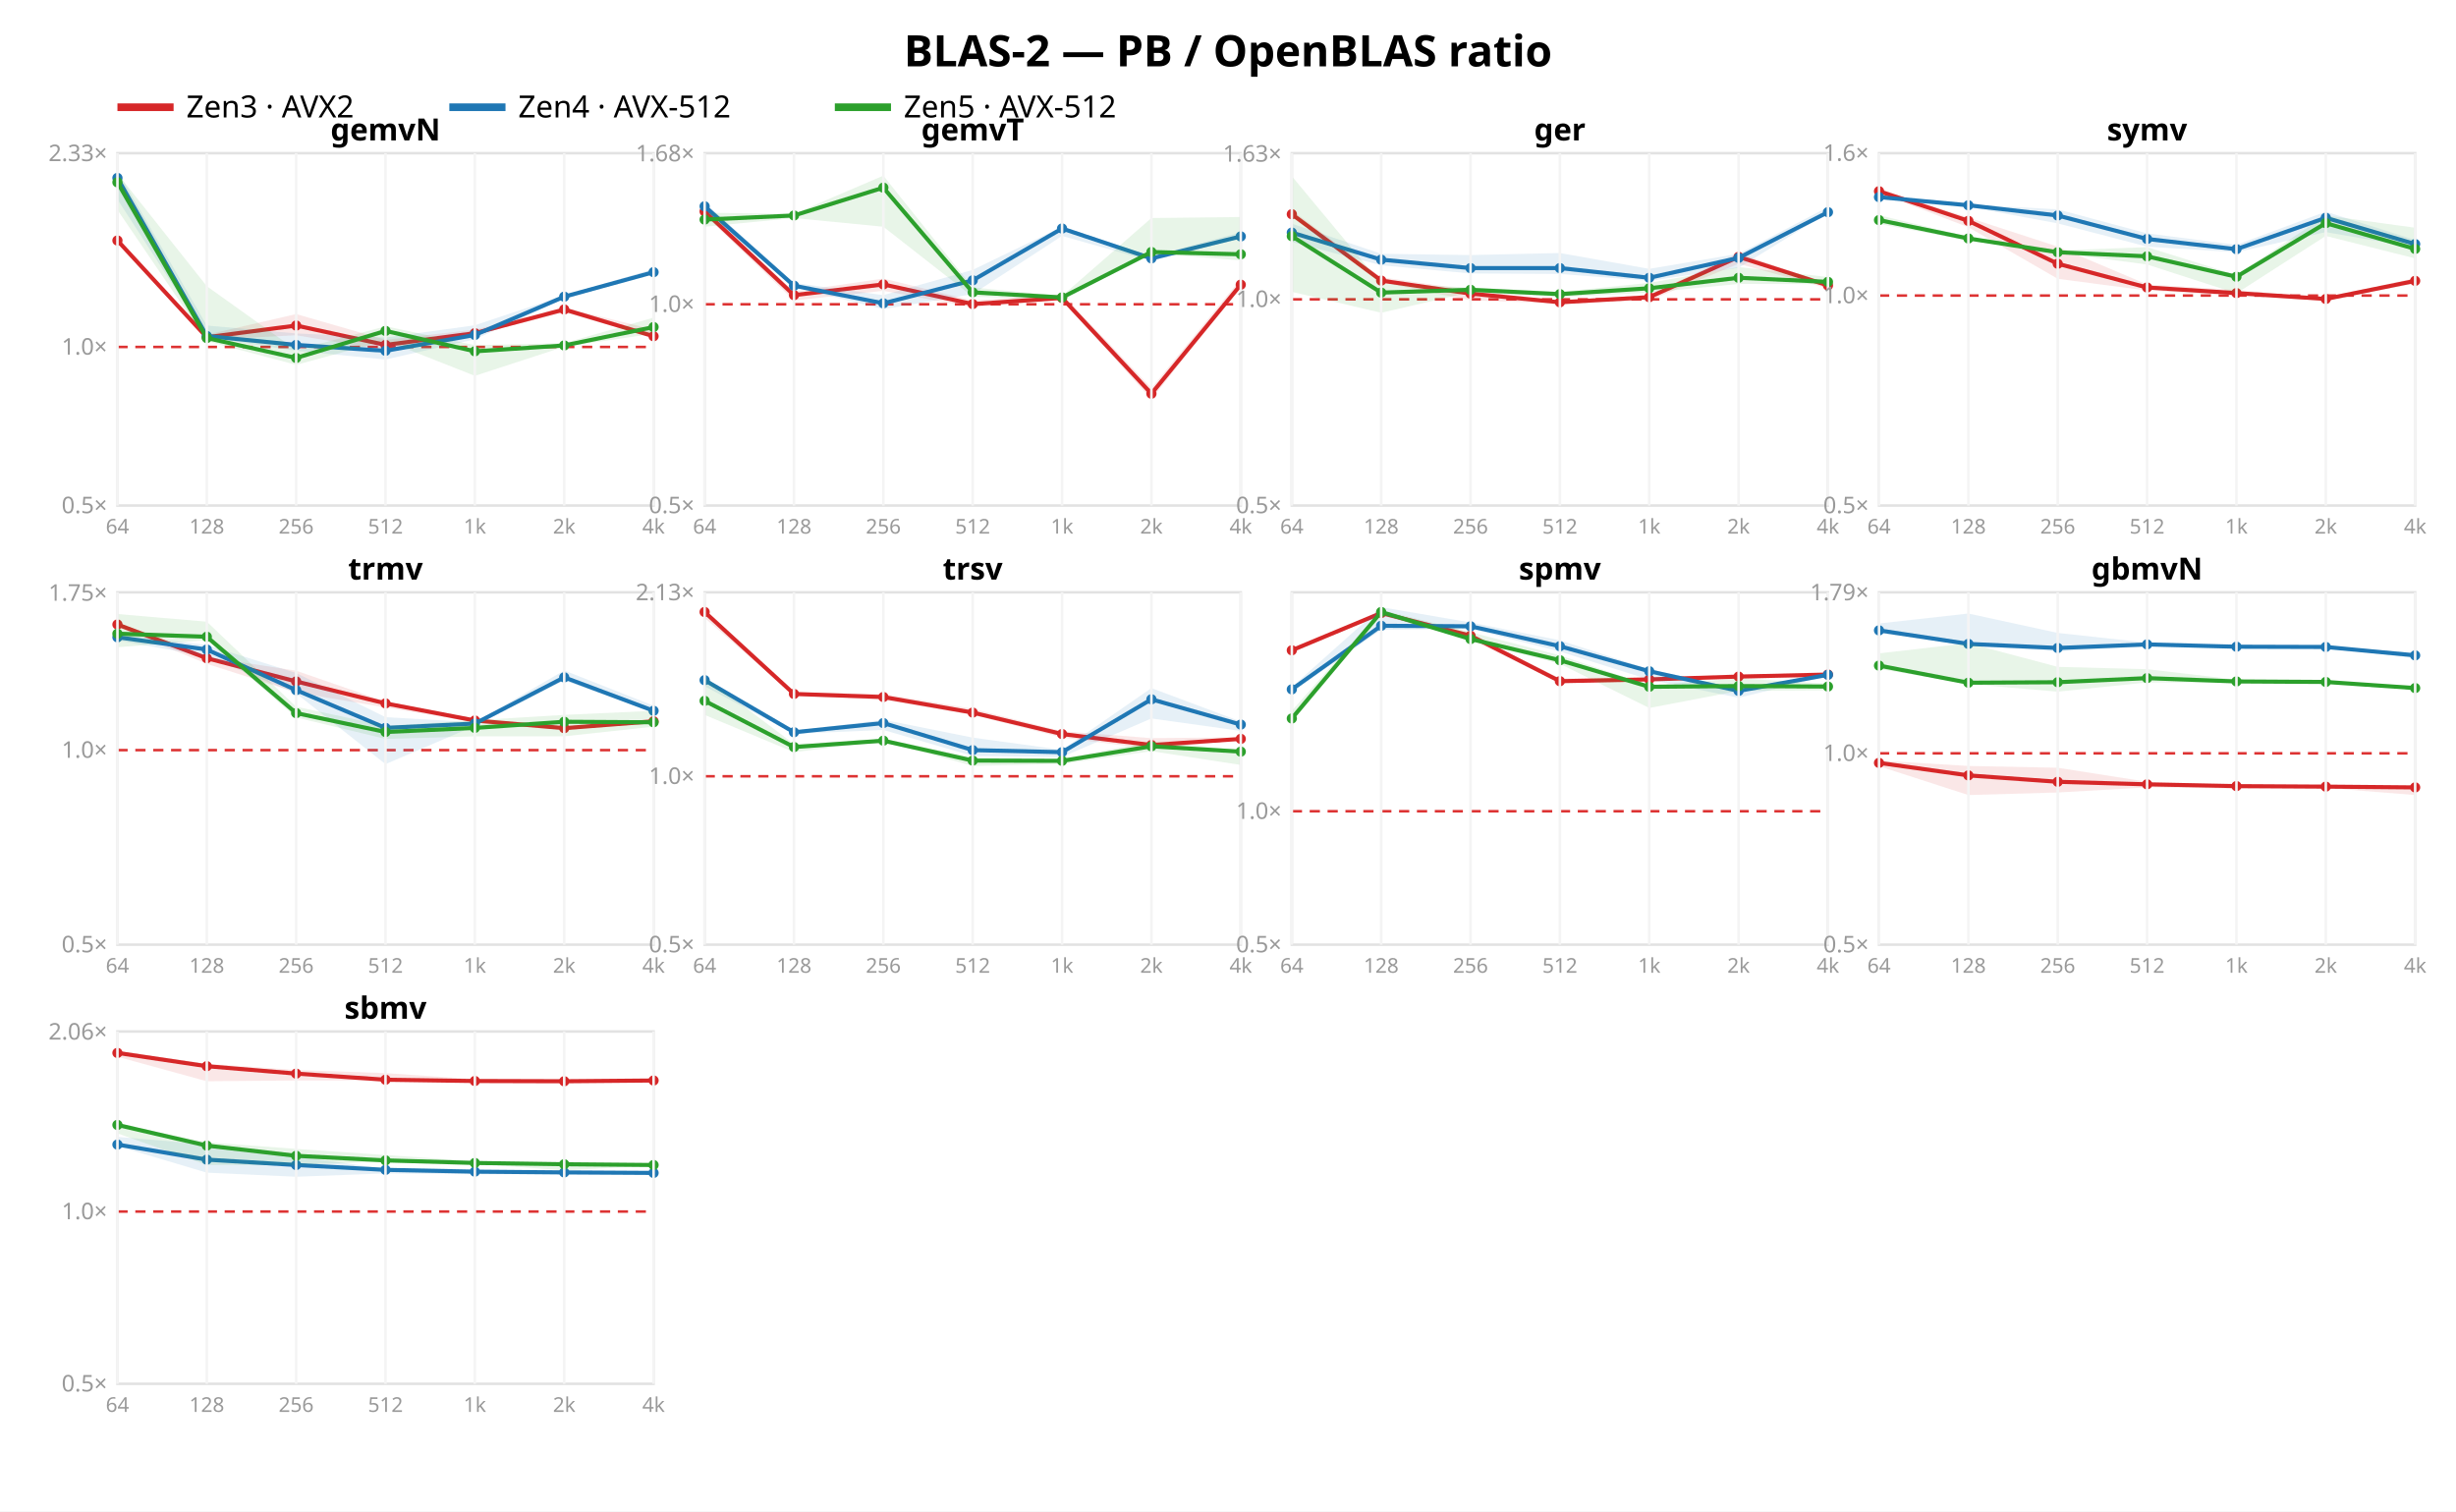
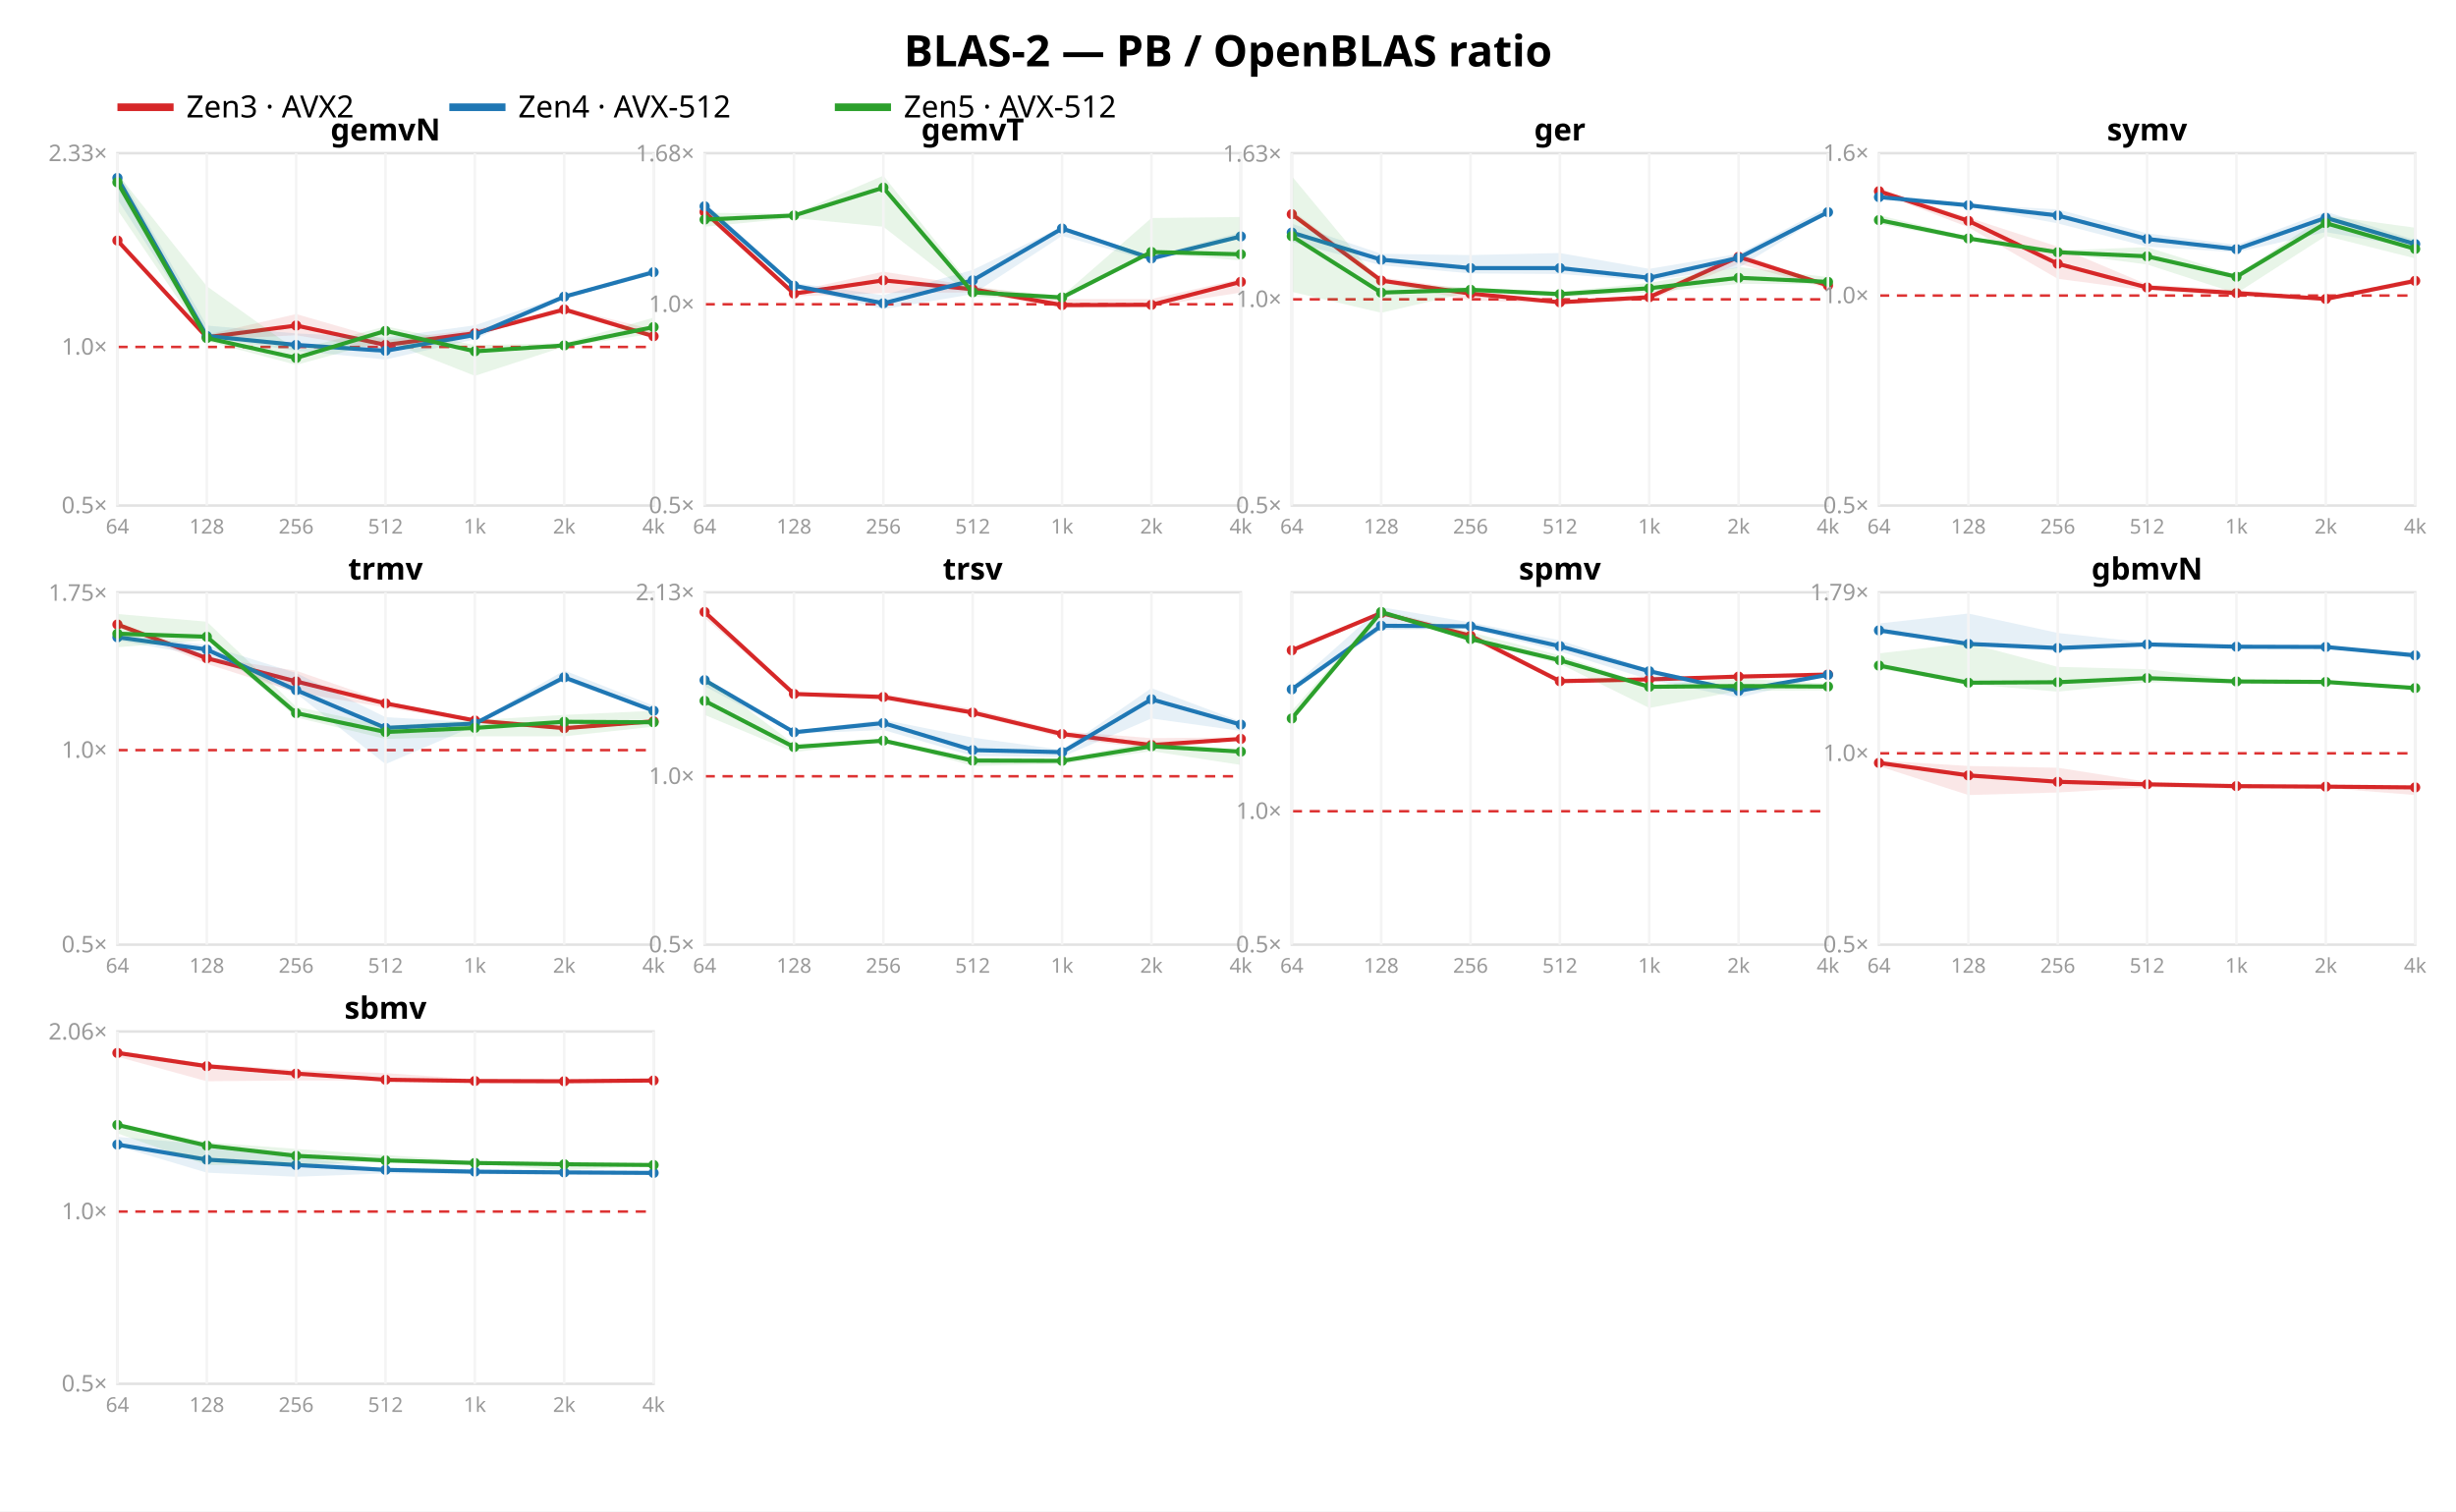
<svg xmlns="http://www.w3.org/2000/svg" width="962" height="592" font-family="sans-serif">
  <rect width="962" height="592" fill="white" />
  <text x="481.0" y="26" text-anchor="middle" font-size="17" font-weight="bold">BLAS-2 — PB / OpenBLAS ratio</text>
  <line x1="46" y1="42" x2="68" y2="42" stroke="#d62728" stroke-width="3" />
  <text x="73" y="46" font-size="12">Zen3 · AVX2</text>
  <line x1="176" y1="42" x2="198" y2="42" stroke="#1f77b4" stroke-width="3" />
  <text x="203" y="46" font-size="12">Zen4 · AVX-512</text>
  <line x1="327" y1="42" x2="349" y2="42" stroke="#2ca02c" stroke-width="3" />
  <text x="354" y="46" font-size="12">Zen5 · AVX-512</text>
  <rect x="46" y="60" width="210" height="138" fill="none" stroke="#e2e2e2" />
  <line x1="46" y1="135.895" x2="256" y2="135.895" stroke="#d33" stroke-dasharray="4 3" />
  <text x="42" y="201.0" text-anchor="end" font-size="9" fill="#999">0.5×</text>
  <text x="42" y="138.895" text-anchor="end" font-size="9" fill="#999">1.0×</text>
  <text x="42" y="63.107" text-anchor="end" font-size="9" fill="#999">2.33×</text>
  <polygon points="46.0,93.2 81.0,131.1 116.0,123.0 151.0,133.1 186.0,129.1 221.0,120.5 256.0,129.1 256.0,132.2 221.0,122.4 186.0,131.1 151.0,137.2 116.0,131.3 81.0,133.1 46.0,95.0" fill="#d62728" opacity="0.11" />
  <polyline points="46.0,94.2 81.0,132.1 116.0,127.5 151.0,135.1 186.0,130.5 221.0,121.2 256.0,131.7" fill="none" stroke="#d62728" stroke-width="1.6" />
  <circle cx="46.0" cy="94.2" r="2" fill="#d62728" />
  <circle cx="81.0" cy="132.1" r="2" fill="#d62728" />
  <circle cx="116.0" cy="127.5" r="2" fill="#d62728" />
  <circle cx="151.0" cy="135.1" r="2" fill="#d62728" />
  <circle cx="186.0" cy="130.5" r="2" fill="#d62728" />
  <circle cx="221.0" cy="121.2" r="2" fill="#d62728" />
  <circle cx="256.0" cy="131.7" r="2" fill="#d62728" />
  <polygon points="46.0,66.9 81.0,127.5 116.0,130.6 151.0,132.2 186.0,127.4 221.0,115.7 256.0,105.3 256.0,107.1 221.0,117.0 186.0,132.9 151.0,140.8 116.0,137.4 81.0,132.1 46.0,78.1" fill="#1f77b4" opacity="0.11" />
  <polyline points="46.0,69.7 81.0,131.6 116.0,135.1 151.0,137.4 186.0,131.2 221.0,116.2 256.0,106.6" fill="none" stroke="#1f77b4" stroke-width="1.6" />
  <circle cx="46.0" cy="69.7" r="2" fill="#1f77b4" />
  <circle cx="81.0" cy="131.6" r="2" fill="#1f77b4" />
  <circle cx="116.0" cy="135.1" r="2" fill="#1f77b4" />
  <circle cx="151.0" cy="137.4" r="2" fill="#1f77b4" />
  <circle cx="186.0" cy="131.2" r="2" fill="#1f77b4" />
  <circle cx="221.0" cy="116.2" r="2" fill="#1f77b4" />
  <circle cx="256.0" cy="106.6" r="2" fill="#1f77b4" />
  <polygon points="46.0,68.0 81.0,112.1 116.0,137.1 151.0,127.8 186.0,135.2 221.0,134.4 256.0,124.4 256.0,130.7 221.0,135.8 186.0,147.2 151.0,133.4 116.0,142.9 81.0,133.6 46.0,82.2" fill="#2ca02c" opacity="0.11" />
  <polyline points="46.0,71.4 81.0,132.4 116.0,140.2 151.0,129.6 186.0,137.6 221.0,135.3 256.0,128.1" fill="none" stroke="#2ca02c" stroke-width="1.6" />
  <circle cx="46.0" cy="71.4" r="2" fill="#2ca02c" />
  <circle cx="81.0" cy="132.4" r="2" fill="#2ca02c" />
  <circle cx="116.0" cy="140.2" r="2" fill="#2ca02c" />
  <circle cx="151.0" cy="129.6" r="2" fill="#2ca02c" />
  <circle cx="186.0" cy="137.6" r="2" fill="#2ca02c" />
  <circle cx="221.0" cy="135.3" r="2" fill="#2ca02c" />
  <circle cx="256.0" cy="128.1" r="2" fill="#2ca02c" />
  <text x="151.0" y="55" text-anchor="middle" font-size="12" font-weight="bold">gemvN</text>
  <line x1="46.0" y1="60" x2="46.0" y2="198" stroke="#f4f4f4" />
  <text x="46.0" y="209" text-anchor="middle" font-size="8" fill="#999">64</text>
  <line x1="81.0" y1="60" x2="81.0" y2="198" stroke="#f4f4f4" />
  <text x="81.0" y="209" text-anchor="middle" font-size="8" fill="#999">128</text>
  <line x1="116.0" y1="60" x2="116.0" y2="198" stroke="#f4f4f4" />
  <text x="116.0" y="209" text-anchor="middle" font-size="8" fill="#999">256</text>
  <line x1="151.0" y1="60" x2="151.0" y2="198" stroke="#f4f4f4" />
  <text x="151.0" y="209" text-anchor="middle" font-size="8" fill="#999">512</text>
  <line x1="186.0" y1="60" x2="186.0" y2="198" stroke="#f4f4f4" />
  <text x="186.0" y="209" text-anchor="middle" font-size="8" fill="#999">1k</text>
  <line x1="221.0" y1="60" x2="221.0" y2="198" stroke="#f4f4f4" />
  <text x="221.0" y="209" text-anchor="middle" font-size="8" fill="#999">2k</text>
  <line x1="256.0" y1="60" x2="256.0" y2="198" stroke="#f4f4f4" />
  <text x="256.0" y="209" text-anchor="middle" font-size="8" fill="#999">4k</text>
  <rect x="276" y="60" width="210" height="138" fill="none" stroke="#e2e2e2" />
  <line x1="276" y1="119.176" x2="486" y2="119.176" stroke="#d33" stroke-dasharray="4 3" />
  <text x="272" y="201.0" text-anchor="end" font-size="9" fill="#999">0.5×</text>
  <text x="272" y="122.176" text-anchor="end" font-size="9" fill="#999">1.0×</text>
  <text x="272" y="63.18" text-anchor="end" font-size="9" fill="#999">1.68×</text>
-   <polygon points="276.0,81.7 311.0,114.2 346.0,109.1 381.0,117.7 416.0,115.2 451.0,152.0 486.0,109.3 486.0,112.1 451.0,156.4 416.0,117.5 381.0,120.4 346.0,113.9 311.0,117.7 276.0,84.2" fill="#d62728" opacity="0.11" />
-   <polyline points="276.0,82.8 311.0,115.6 346.0,111.4 381.0,119.1 416.0,116.7 451.0,154.2 486.0,111.5" fill="none" stroke="#d62728" stroke-width="1.6" />
-   <circle cx="276.0" cy="82.8" r="2" fill="#d62728" />
-   <circle cx="311.0" cy="115.6" r="2" fill="#d62728" />
-   <circle cx="346.0" cy="111.4" r="2" fill="#d62728" />
-   <circle cx="381.0" cy="119.1" r="2" fill="#d62728" />
-   <circle cx="416.0" cy="116.7" r="2" fill="#d62728" />
-   <circle cx="451.0" cy="154.2" r="2" fill="#d62728" />
-   <circle cx="486.0" cy="111.5" r="2" fill="#d62728" />
+   <polygon points="276.0,81.8 311.0,114.1 346.0,106.4 381.0,112.0 416.0,117.1 451.0,117.1 486.0,109.2 486.0,114.6 451.0,120.0 416.0,120.6 381.0,114.5 346.0,114.8 311.0,116.1 276.0,84.4" fill="#d62728" opacity="0.11" />
+   <polyline points="276.0,83.0 311.0,115.0 346.0,109.8 381.0,113.3 416.0,119.5 451.0,119.4 486.0,110.4" fill="none" stroke="#d62728" stroke-width="1.6" />
+   <circle cx="276.0" cy="83.0" r="2" fill="#d62728" />
+   <circle cx="311.0" cy="115.0" r="2" fill="#d62728" />
+   <circle cx="346.0" cy="109.8" r="2" fill="#d62728" />
+   <circle cx="381.0" cy="113.3" r="2" fill="#d62728" />
+   <circle cx="416.0" cy="119.5" r="2" fill="#d62728" />
+   <circle cx="451.0" cy="119.4" r="2" fill="#d62728" />
+   <circle cx="486.0" cy="110.4" r="2" fill="#d62728" />
  <polygon points="276.0,79.3 311.0,110.8 346.0,115.6 381.0,105.7 416.0,88.8 451.0,100.3 486.0,91.0 486.0,93.1 451.0,102.3 416.0,92.4 381.0,115.2 346.0,121.1 311.0,112.5 276.0,82.6" fill="#1f77b4" opacity="0.11" />
  <polyline points="276.0,80.8 311.0,111.9 346.0,118.8 381.0,109.8 416.0,89.5 451.0,101.2 486.0,92.6" fill="none" stroke="#1f77b4" stroke-width="1.6" />
  <circle cx="276.0" cy="80.8" r="2" fill="#1f77b4" />
  <circle cx="311.0" cy="111.9" r="2" fill="#1f77b4" />
  <circle cx="346.0" cy="118.8" r="2" fill="#1f77b4" />
  <circle cx="381.0" cy="109.8" r="2" fill="#1f77b4" />
  <circle cx="416.0" cy="89.5" r="2" fill="#1f77b4" />
  <circle cx="451.0" cy="101.2" r="2" fill="#1f77b4" />
  <circle cx="486.0" cy="92.6" r="2" fill="#1f77b4" />
  <polygon points="276.0,83.3 311.0,83.8 346.0,68.8 381.0,112.6 416.0,115.9 451.0,85.4 486.0,85.0 486.0,102.0 451.0,99.2 416.0,117.4 381.0,116.2 346.0,88.8 311.0,85.4 276.0,88.8" fill="#2ca02c" opacity="0.11" />
  <polyline points="276.0,86.0 311.0,84.4 346.0,73.5 381.0,114.5 416.0,116.5 451.0,98.7 486.0,99.6" fill="none" stroke="#2ca02c" stroke-width="1.6" />
  <circle cx="276.0" cy="86.0" r="2" fill="#2ca02c" />
  <circle cx="311.0" cy="84.4" r="2" fill="#2ca02c" />
  <circle cx="346.0" cy="73.5" r="2" fill="#2ca02c" />
  <circle cx="381.0" cy="114.5" r="2" fill="#2ca02c" />
  <circle cx="416.0" cy="116.5" r="2" fill="#2ca02c" />
  <circle cx="451.0" cy="98.7" r="2" fill="#2ca02c" />
  <circle cx="486.0" cy="99.6" r="2" fill="#2ca02c" />
  <text x="381.0" y="55" text-anchor="middle" font-size="12" font-weight="bold">gemvT</text>
  <line x1="276.0" y1="60" x2="276.0" y2="198" stroke="#f4f4f4" />
  <text x="276.0" y="209" text-anchor="middle" font-size="8" fill="#999">64</text>
  <line x1="311.0" y1="60" x2="311.0" y2="198" stroke="#f4f4f4" />
  <text x="311.0" y="209" text-anchor="middle" font-size="8" fill="#999">128</text>
  <line x1="346.0" y1="60" x2="346.0" y2="198" stroke="#f4f4f4" />
  <text x="346.0" y="209" text-anchor="middle" font-size="8" fill="#999">256</text>
  <line x1="381.0" y1="60" x2="381.0" y2="198" stroke="#f4f4f4" />
  <text x="381.0" y="209" text-anchor="middle" font-size="8" fill="#999">512</text>
  <line x1="416.0" y1="60" x2="416.0" y2="198" stroke="#f4f4f4" />
  <text x="416.0" y="209" text-anchor="middle" font-size="8" fill="#999">1k</text>
  <line x1="451.0" y1="60" x2="451.0" y2="198" stroke="#f4f4f4" />
  <text x="451.0" y="209" text-anchor="middle" font-size="8" fill="#999">2k</text>
  <line x1="486.0" y1="60" x2="486.0" y2="198" stroke="#f4f4f4" />
  <text x="486.0" y="209" text-anchor="middle" font-size="8" fill="#999">4k</text>
  <rect x="506" y="60" width="210" height="138" fill="none" stroke="#e2e2e2" />
  <line x1="506" y1="117.242" x2="716" y2="117.242" stroke="#d33" stroke-dasharray="4 3" />
  <text x="502" y="201.0" text-anchor="end" font-size="9" fill="#999">0.5×</text>
  <text x="502" y="120.242" text-anchor="end" font-size="9" fill="#999">1.0×</text>
  <text x="502" y="63.318" text-anchor="end" font-size="9" fill="#999">1.63×</text>
  <polygon points="506.0,82.3 541.0,108.6 576.0,113.6 611.0,117.9 646.0,115.4 681.0,99.1 716.0,111.1 716.0,113.0 681.0,103.3 646.0,117.7 611.0,118.9 576.0,117.6 541.0,110.6 506.0,84.8" fill="#d62728" opacity="0.11" />
  <polyline points="506.0,83.9 541.0,109.9 576.0,115.0 611.0,118.4 646.0,116.4 681.0,100.6 716.0,111.8" fill="none" stroke="#d62728" stroke-width="1.6" />
  <circle cx="506.0" cy="83.9" r="2" fill="#d62728" />
  <circle cx="541.0" cy="109.9" r="2" fill="#d62728" />
  <circle cx="576.0" cy="115.0" r="2" fill="#d62728" />
  <circle cx="611.0" cy="118.4" r="2" fill="#d62728" />
  <circle cx="646.0" cy="116.4" r="2" fill="#d62728" />
  <circle cx="681.0" cy="100.6" r="2" fill="#d62728" />
  <circle cx="716.0" cy="111.8" r="2" fill="#d62728" />
  <polygon points="506.0,87.6 541.0,99.4 576.0,99.9 611.0,99.1 646.0,105.3 681.0,99.4 716.0,81.1 716.0,83.3 681.0,104.9 646.0,110.0 611.0,107.3 576.0,107.1 541.0,103.9 506.0,94.8" fill="#1f77b4" opacity="0.11" />
  <polyline points="506.0,91.1 541.0,101.7 576.0,105.0 611.0,105.0 646.0,108.8 681.0,101.0 716.0,83.1" fill="none" stroke="#1f77b4" stroke-width="1.6" />
  <circle cx="506.0" cy="91.1" r="2" fill="#1f77b4" />
  <circle cx="541.0" cy="101.7" r="2" fill="#1f77b4" />
  <circle cx="576.0" cy="105.0" r="2" fill="#1f77b4" />
  <circle cx="611.0" cy="105.0" r="2" fill="#1f77b4" />
  <circle cx="646.0" cy="108.8" r="2" fill="#1f77b4" />
  <circle cx="681.0" cy="101.0" r="2" fill="#1f77b4" />
  <circle cx="716.0" cy="83.1" r="2" fill="#1f77b4" />
  <polygon points="506.0,69.0 541.0,111.1 576.0,112.6 611.0,114.3 646.0,110.8 681.0,104.6 716.0,108.5 716.0,111.3 681.0,111.2 646.0,114.6 611.0,116.4 576.0,114.4 541.0,122.5 506.0,114.3" fill="#2ca02c" opacity="0.11" />
  <polyline points="506.0,92.5 541.0,114.6 576.0,113.5 611.0,115.2 646.0,112.9 681.0,108.8 716.0,110.4" fill="none" stroke="#2ca02c" stroke-width="1.6" />
  <circle cx="506.0" cy="92.5" r="2" fill="#2ca02c" />
  <circle cx="541.0" cy="114.6" r="2" fill="#2ca02c" />
  <circle cx="576.0" cy="113.5" r="2" fill="#2ca02c" />
  <circle cx="611.0" cy="115.2" r="2" fill="#2ca02c" />
  <circle cx="646.0" cy="112.9" r="2" fill="#2ca02c" />
  <circle cx="681.0" cy="108.8" r="2" fill="#2ca02c" />
  <circle cx="716.0" cy="110.4" r="2" fill="#2ca02c" />
  <text x="611.0" y="55" text-anchor="middle" font-size="12" font-weight="bold">ger</text>
  <line x1="506.0" y1="60" x2="506.0" y2="198" stroke="#f4f4f4" />
  <text x="506.0" y="209" text-anchor="middle" font-size="8" fill="#999">64</text>
  <line x1="541.0" y1="60" x2="541.0" y2="198" stroke="#f4f4f4" />
  <text x="541.0" y="209" text-anchor="middle" font-size="8" fill="#999">128</text>
  <line x1="576.0" y1="60" x2="576.0" y2="198" stroke="#f4f4f4" />
  <text x="576.0" y="209" text-anchor="middle" font-size="8" fill="#999">256</text>
  <line x1="611.0" y1="60" x2="611.0" y2="198" stroke="#f4f4f4" />
  <text x="611.0" y="209" text-anchor="middle" font-size="8" fill="#999">512</text>
  <line x1="646.0" y1="60" x2="646.0" y2="198" stroke="#f4f4f4" />
  <text x="646.0" y="209" text-anchor="middle" font-size="8" fill="#999">1k</text>
  <line x1="681.0" y1="60" x2="681.0" y2="198" stroke="#f4f4f4" />
  <text x="681.0" y="209" text-anchor="middle" font-size="8" fill="#999">2k</text>
  <line x1="716.0" y1="60" x2="716.0" y2="198" stroke="#f4f4f4" />
  <text x="716.0" y="209" text-anchor="middle" font-size="8" fill="#999">4k</text>
  <rect x="736" y="60" width="210" height="138" fill="none" stroke="#e2e2e2" />
  <line x1="736" y1="115.763" x2="946" y2="115.763" stroke="#d33" stroke-dasharray="4 3" />
  <text x="732" y="201.0" text-anchor="end" font-size="9" fill="#999">0.5×</text>
  <text x="732" y="118.763" text-anchor="end" font-size="9" fill="#999">1.0×</text>
  <text x="732" y="63.0" text-anchor="end" font-size="9" fill="#999">1.6×</text>
  <polygon points="736.0,73.8 771.0,85.2 806.0,96.6 841.0,111.4 876.0,113.6 911.0,116.4 946.0,108.9 946.0,111.1 911.0,117.7 876.0,116.0 841.0,113.8 806.0,109.2 771.0,89.0 736.0,75.6" fill="#d62728" opacity="0.11" />
  <polyline points="736.0,74.9 771.0,86.5 806.0,103.3 841.0,112.6 876.0,114.8 911.0,117.1 946.0,110.0" fill="none" stroke="#d62728" stroke-width="1.6" />
  <circle cx="736.0" cy="74.9" r="2" fill="#d62728" />
  <circle cx="771.0" cy="86.5" r="2" fill="#d62728" />
  <circle cx="806.0" cy="103.3" r="2" fill="#d62728" />
  <circle cx="841.0" cy="112.6" r="2" fill="#d62728" />
  <circle cx="876.0" cy="114.8" r="2" fill="#d62728" />
  <circle cx="911.0" cy="117.1" r="2" fill="#d62728" />
  <circle cx="946.0" cy="110.0" r="2" fill="#d62728" />
  <polygon points="736.0,76.7 771.0,80.1 806.0,82.0 841.0,91.4 876.0,95.9 911.0,82.9 946.0,94.0 946.0,97.0 911.0,90.9 876.0,98.8 841.0,96.6 806.0,87.5 771.0,81.0 736.0,78.0" fill="#1f77b4" opacity="0.11" />
  <polyline points="736.0,77.2 771.0,80.4 806.0,84.4 841.0,93.6 876.0,97.6 911.0,85.3 946.0,95.6" fill="none" stroke="#1f77b4" stroke-width="1.6" />
  <circle cx="736.0" cy="77.2" r="2" fill="#1f77b4" />
  <circle cx="771.0" cy="80.4" r="2" fill="#1f77b4" />
  <circle cx="806.0" cy="84.4" r="2" fill="#1f77b4" />
  <circle cx="841.0" cy="93.6" r="2" fill="#1f77b4" />
  <circle cx="876.0" cy="97.6" r="2" fill="#1f77b4" />
  <circle cx="911.0" cy="85.3" r="2" fill="#1f77b4" />
  <circle cx="946.0" cy="95.6" r="2" fill="#1f77b4" />
  <polygon points="736.0,84.3 771.0,92.7 806.0,98.1 841.0,96.8 876.0,107.7 911.0,84.4 946.0,89.2 946.0,101.2 911.0,92.4 876.0,114.9 841.0,103.6 806.0,99.0 771.0,94.3 736.0,87.7" fill="#2ca02c" opacity="0.11" />
  <polyline points="736.0,86.2 771.0,93.4 806.0,98.8 841.0,100.4 876.0,108.4 911.0,87.4 946.0,97.5" fill="none" stroke="#2ca02c" stroke-width="1.6" />
  <circle cx="736.0" cy="86.2" r="2" fill="#2ca02c" />
  <circle cx="771.0" cy="93.4" r="2" fill="#2ca02c" />
  <circle cx="806.0" cy="98.8" r="2" fill="#2ca02c" />
  <circle cx="841.0" cy="100.4" r="2" fill="#2ca02c" />
  <circle cx="876.0" cy="108.4" r="2" fill="#2ca02c" />
  <circle cx="911.0" cy="87.4" r="2" fill="#2ca02c" />
  <circle cx="946.0" cy="97.5" r="2" fill="#2ca02c" />
  <text x="841.0" y="55" text-anchor="middle" font-size="12" font-weight="bold">symv</text>
  <line x1="736.0" y1="60" x2="736.0" y2="198" stroke="#f4f4f4" />
  <text x="736.0" y="209" text-anchor="middle" font-size="8" fill="#999">64</text>
  <line x1="771.0" y1="60" x2="771.0" y2="198" stroke="#f4f4f4" />
  <text x="771.0" y="209" text-anchor="middle" font-size="8" fill="#999">128</text>
  <line x1="806.0" y1="60" x2="806.0" y2="198" stroke="#f4f4f4" />
  <text x="806.0" y="209" text-anchor="middle" font-size="8" fill="#999">256</text>
  <line x1="841.0" y1="60" x2="841.0" y2="198" stroke="#f4f4f4" />
  <text x="841.0" y="209" text-anchor="middle" font-size="8" fill="#999">512</text>
  <line x1="876.0" y1="60" x2="876.0" y2="198" stroke="#f4f4f4" />
  <text x="876.0" y="209" text-anchor="middle" font-size="8" fill="#999">1k</text>
  <line x1="911.0" y1="60" x2="911.0" y2="198" stroke="#f4f4f4" />
  <text x="911.0" y="209" text-anchor="middle" font-size="8" fill="#999">2k</text>
  <line x1="946.0" y1="60" x2="946.0" y2="198" stroke="#f4f4f4" />
  <text x="946.0" y="209" text-anchor="middle" font-size="8" fill="#999">4k</text>
  <rect x="46" y="232" width="210" height="138" fill="none" stroke="#e2e2e2" />
  <line x1="46" y1="293.802" x2="256" y2="293.802" stroke="#d33" stroke-dasharray="4 3" />
  <text x="42" y="373.0" text-anchor="end" font-size="9" fill="#999">0.5×</text>
  <text x="42" y="296.802" text-anchor="end" font-size="9" fill="#999">1.0×</text>
  <text x="42" y="235.284" text-anchor="end" font-size="9" fill="#999">1.75×</text>
  <polygon points="46.0,243.9 81.0,257.3 116.0,262.7 151.0,274.8 186.0,281.7 221.0,284.7 256.0,282.0 256.0,283.3 221.0,285.8 186.0,282.9 151.0,277.1 116.0,271.2 81.0,260.0 46.0,245.5" fill="#d62728" opacity="0.11" />
  <polyline points="46.0,244.6 81.0,257.8 116.0,266.9 151.0,275.5 186.0,282.2 221.0,285.2 256.0,282.5" fill="none" stroke="#d62728" stroke-width="1.6" />
  <circle cx="46.0" cy="244.6" r="2" fill="#d62728" />
  <circle cx="81.0" cy="257.8" r="2" fill="#d62728" />
  <circle cx="116.0" cy="266.9" r="2" fill="#d62728" />
  <circle cx="151.0" cy="275.5" r="2" fill="#d62728" />
  <circle cx="186.0" cy="282.2" r="2" fill="#d62728" />
  <circle cx="221.0" cy="285.2" r="2" fill="#d62728" />
  <circle cx="256.0" cy="282.5" r="2" fill="#d62728" />
  <polygon points="46.0,248.4 81.0,252.6 116.0,263.6 151.0,280.9 186.0,282.9 221.0,262.6 256.0,276.4 256.0,279.0 221.0,266.6 186.0,284.3 151.0,299.3 116.0,271.6 81.0,257.1 46.0,250.8" fill="#1f77b4" opacity="0.11" />
  <polyline points="46.0,249.6 81.0,254.4 116.0,270.3 151.0,285.1 186.0,283.4 221.0,265.3 256.0,278.4" fill="none" stroke="#1f77b4" stroke-width="1.6" />
  <circle cx="46.0" cy="249.6" r="2" fill="#1f77b4" />
  <circle cx="81.0" cy="254.4" r="2" fill="#1f77b4" />
  <circle cx="116.0" cy="270.3" r="2" fill="#1f77b4" />
  <circle cx="151.0" cy="285.1" r="2" fill="#1f77b4" />
  <circle cx="186.0" cy="283.4" r="2" fill="#1f77b4" />
  <circle cx="221.0" cy="265.3" r="2" fill="#1f77b4" />
  <circle cx="256.0" cy="278.4" r="2" fill="#1f77b4" />
  <polygon points="46.0,240.5 81.0,243.5 116.0,276.8 151.0,284.3 186.0,282.1 221.0,280.0 256.0,278.4 256.0,284.6 221.0,288.4 186.0,288.4 151.0,289.4 116.0,281.0 81.0,250.7 46.0,253.5" fill="#2ca02c" opacity="0.11" />
  <polyline points="46.0,248.2 81.0,249.4 116.0,279.3 151.0,286.7 186.0,285.1 221.0,282.7 256.0,282.9" fill="none" stroke="#2ca02c" stroke-width="1.6" />
  <circle cx="46.0" cy="248.2" r="2" fill="#2ca02c" />
  <circle cx="81.0" cy="249.4" r="2" fill="#2ca02c" />
  <circle cx="116.0" cy="279.3" r="2" fill="#2ca02c" />
  <circle cx="151.0" cy="286.7" r="2" fill="#2ca02c" />
  <circle cx="186.0" cy="285.1" r="2" fill="#2ca02c" />
  <circle cx="221.0" cy="282.7" r="2" fill="#2ca02c" />
  <circle cx="256.0" cy="282.9" r="2" fill="#2ca02c" />
  <text x="151.0" y="227" text-anchor="middle" font-size="12" font-weight="bold">trmv</text>
  <line x1="46.0" y1="232" x2="46.0" y2="370" stroke="#f4f4f4" />
  <text x="46.0" y="381" text-anchor="middle" font-size="8" fill="#999">64</text>
  <line x1="81.0" y1="232" x2="81.0" y2="370" stroke="#f4f4f4" />
  <text x="81.0" y="381" text-anchor="middle" font-size="8" fill="#999">128</text>
  <line x1="116.0" y1="232" x2="116.0" y2="370" stroke="#f4f4f4" />
  <text x="116.0" y="381" text-anchor="middle" font-size="8" fill="#999">256</text>
  <line x1="151.0" y1="232" x2="151.0" y2="370" stroke="#f4f4f4" />
  <text x="151.0" y="381" text-anchor="middle" font-size="8" fill="#999">512</text>
  <line x1="186.0" y1="232" x2="186.0" y2="370" stroke="#f4f4f4" />
  <text x="186.0" y="381" text-anchor="middle" font-size="8" fill="#999">1k</text>
  <line x1="221.0" y1="232" x2="221.0" y2="370" stroke="#f4f4f4" />
  <text x="221.0" y="381" text-anchor="middle" font-size="8" fill="#999">2k</text>
  <line x1="256.0" y1="232" x2="256.0" y2="370" stroke="#f4f4f4" />
  <text x="256.0" y="381" text-anchor="middle" font-size="8" fill="#999">4k</text>
  <rect x="276" y="232" width="210" height="138" fill="none" stroke="#e2e2e2" />
  <line x1="276" y1="304.043" x2="486" y2="304.043" stroke="#d33" stroke-dasharray="4 3" />
  <text x="272" y="373.0" text-anchor="end" font-size="9" fill="#999">0.5×</text>
  <text x="272" y="307.043" text-anchor="end" font-size="9" fill="#999">1.0×</text>
  <text x="272" y="235.094" text-anchor="end" font-size="9" fill="#999">2.13×</text>
  <polygon points="276.0,239.3 311.0,271.4 346.0,271.8 381.0,277.6 416.0,286.4 451.0,289.1 486.0,288.8 486.0,289.8 451.0,293.4 416.0,288.9 381.0,280.0 346.0,274.2 311.0,272.4 276.0,242.0" fill="#d62728" opacity="0.11" />
  <polyline points="276.0,239.7 311.0,271.8 346.0,273.0 381.0,279.1 416.0,287.5 451.0,291.8 486.0,289.4" fill="none" stroke="#d62728" stroke-width="1.6" />
  <circle cx="276.0" cy="239.7" r="2" fill="#d62728" />
  <circle cx="311.0" cy="271.8" r="2" fill="#d62728" />
  <circle cx="346.0" cy="273.0" r="2" fill="#d62728" />
  <circle cx="381.0" cy="279.1" r="2" fill="#d62728" />
  <circle cx="416.0" cy="287.5" r="2" fill="#d62728" />
  <circle cx="451.0" cy="291.8" r="2" fill="#d62728" />
  <circle cx="486.0" cy="289.4" r="2" fill="#d62728" />
  <polygon points="276.0,265.7 311.0,286.2 346.0,281.9 381.0,288.9 416.0,293.7 451.0,269.5 486.0,282.6 486.0,286.3 451.0,281.4 416.0,296.5 381.0,296.1 346.0,285.9 311.0,287.4 276.0,268.8" fill="#1f77b4" opacity="0.11" />
  <polyline points="276.0,266.4 311.0,286.8 346.0,283.2 381.0,293.8 416.0,294.6 451.0,273.9 486.0,283.8" fill="none" stroke="#1f77b4" stroke-width="1.6" />
  <circle cx="276.0" cy="266.4" r="2" fill="#1f77b4" />
  <circle cx="311.0" cy="286.8" r="2" fill="#1f77b4" />
  <circle cx="346.0" cy="283.2" r="2" fill="#1f77b4" />
  <circle cx="381.0" cy="293.8" r="2" fill="#1f77b4" />
  <circle cx="416.0" cy="294.6" r="2" fill="#1f77b4" />
  <circle cx="451.0" cy="273.9" r="2" fill="#1f77b4" />
  <circle cx="486.0" cy="283.8" r="2" fill="#1f77b4" />
  <polygon points="276.0,265.1 311.0,291.4 346.0,289.3 381.0,296.6 416.0,297.2 451.0,290.4 486.0,293.9 486.0,299.6 451.0,294.2 416.0,299.2 381.0,300.0 346.0,290.3 311.0,294.6 276.0,280.0" fill="#2ca02c" opacity="0.11" />
  <polyline points="276.0,274.5 311.0,292.6 346.0,290.1 381.0,297.9 416.0,298.0 451.0,292.3 486.0,294.4" fill="none" stroke="#2ca02c" stroke-width="1.6" />
  <circle cx="276.0" cy="274.5" r="2" fill="#2ca02c" />
  <circle cx="311.0" cy="292.6" r="2" fill="#2ca02c" />
  <circle cx="346.0" cy="290.1" r="2" fill="#2ca02c" />
  <circle cx="381.0" cy="297.9" r="2" fill="#2ca02c" />
  <circle cx="416.0" cy="298.0" r="2" fill="#2ca02c" />
  <circle cx="451.0" cy="292.3" r="2" fill="#2ca02c" />
  <circle cx="486.0" cy="294.4" r="2" fill="#2ca02c" />
  <text x="381.0" y="227" text-anchor="middle" font-size="12" font-weight="bold">trsv</text>
  <line x1="276.0" y1="232" x2="276.0" y2="370" stroke="#f4f4f4" />
  <text x="276.0" y="381" text-anchor="middle" font-size="8" fill="#999">64</text>
  <line x1="311.0" y1="232" x2="311.0" y2="370" stroke="#f4f4f4" />
  <text x="311.0" y="381" text-anchor="middle" font-size="8" fill="#999">128</text>
  <line x1="346.0" y1="232" x2="346.0" y2="370" stroke="#f4f4f4" />
  <text x="346.0" y="381" text-anchor="middle" font-size="8" fill="#999">256</text>
  <line x1="381.0" y1="232" x2="381.0" y2="370" stroke="#f4f4f4" />
  <text x="381.0" y="381" text-anchor="middle" font-size="8" fill="#999">512</text>
  <line x1="416.0" y1="232" x2="416.0" y2="370" stroke="#f4f4f4" />
  <text x="416.0" y="381" text-anchor="middle" font-size="8" fill="#999">1k</text>
  <line x1="451.0" y1="232" x2="451.0" y2="370" stroke="#f4f4f4" />
  <text x="451.0" y="381" text-anchor="middle" font-size="8" fill="#999">2k</text>
  <line x1="486.0" y1="232" x2="486.0" y2="370" stroke="#f4f4f4" />
  <text x="486.0" y="381" text-anchor="middle" font-size="8" fill="#999">4k</text>
  <rect x="506" y="232" width="210" height="138" fill="none" stroke="#e2e2e2" />
  <line x1="506" y1="317.738" x2="716" y2="317.738" stroke="#d33" stroke-dasharray="4 3" />
  <text x="502" y="373.0" text-anchor="end" font-size="9" fill="#999">0.5×</text>
  <text x="502" y="320.738" text-anchor="end" font-size="9" fill="#999">1.0×</text>
  <polygon points="506.0,253.8 541.0,239.4 576.0,248.0 611.0,265.7 646.0,265.7 681.0,264.2 716.0,263.7 716.0,265.6 681.0,265.7 646.0,266.5 611.0,267.3 576.0,250.5 541.0,241.0 506.0,255.2" fill="#d62728" opacity="0.11" />
  <polyline points="506.0,254.7 541.0,240.1 576.0,249.0 611.0,266.8 646.0,266.1 681.0,265.0 716.0,264.2" fill="none" stroke="#d62728" stroke-width="1.6" />
  <circle cx="506.0" cy="254.7" r="2" fill="#d62728" />
  <circle cx="541.0" cy="240.1" r="2" fill="#d62728" />
  <circle cx="576.0" cy="249.0" r="2" fill="#d62728" />
  <circle cx="611.0" cy="266.8" r="2" fill="#d62728" />
  <circle cx="646.0" cy="266.1" r="2" fill="#d62728" />
  <circle cx="681.0" cy="265.0" r="2" fill="#d62728" />
  <circle cx="716.0" cy="264.2" r="2" fill="#d62728" />
  <polygon points="506.0,269.1 541.0,237.8 576.0,243.8 611.0,250.8 646.0,262.1 681.0,269.8 716.0,263.8 716.0,264.8 681.0,273.3 646.0,266.2 611.0,255.2 576.0,246.3 541.0,246.7 506.0,271.0" fill="#1f77b4" opacity="0.11" />
  <polyline points="506.0,270.0 541.0,245.1 576.0,245.3 611.0,253.1 646.0,262.9 681.0,270.6 716.0,264.3" fill="none" stroke="#1f77b4" stroke-width="1.6" />
  <circle cx="506.0" cy="270.0" r="2" fill="#1f77b4" />
  <circle cx="541.0" cy="245.1" r="2" fill="#1f77b4" />
  <circle cx="576.0" cy="245.3" r="2" fill="#1f77b4" />
  <circle cx="611.0" cy="253.1" r="2" fill="#1f77b4" />
  <circle cx="646.0" cy="262.9" r="2" fill="#1f77b4" />
  <circle cx="681.0" cy="270.6" r="2" fill="#1f77b4" />
  <circle cx="716.0" cy="264.3" r="2" fill="#1f77b4" />
  <polygon points="506.0,278.4 541.0,238.9 576.0,247.6 611.0,256.7 646.0,268.4 681.0,265.7 716.0,267.8 716.0,270.4 681.0,270.6 646.0,277.3 611.0,260.0 576.0,250.8 541.0,240.7 506.0,282.7" fill="#2ca02c" opacity="0.11" />
  <polyline points="506.0,281.4 541.0,239.7 576.0,250.3 611.0,258.6 646.0,269.0 681.0,268.7 716.0,268.9" fill="none" stroke="#2ca02c" stroke-width="1.6" />
  <circle cx="506.0" cy="281.4" r="2" fill="#2ca02c" />
  <circle cx="541.0" cy="239.7" r="2" fill="#2ca02c" />
  <circle cx="576.0" cy="250.3" r="2" fill="#2ca02c" />
  <circle cx="611.0" cy="258.6" r="2" fill="#2ca02c" />
  <circle cx="646.0" cy="269.0" r="2" fill="#2ca02c" />
  <circle cx="681.0" cy="268.7" r="2" fill="#2ca02c" />
  <circle cx="716.0" cy="268.9" r="2" fill="#2ca02c" />
  <text x="611.0" y="227" text-anchor="middle" font-size="12" font-weight="bold">spmv</text>
  <line x1="506.0" y1="232" x2="506.0" y2="370" stroke="#f4f4f4" />
  <text x="506.0" y="381" text-anchor="middle" font-size="8" fill="#999">64</text>
  <line x1="541.0" y1="232" x2="541.0" y2="370" stroke="#f4f4f4" />
  <text x="541.0" y="381" text-anchor="middle" font-size="8" fill="#999">128</text>
  <line x1="576.0" y1="232" x2="576.0" y2="370" stroke="#f4f4f4" />
  <text x="576.0" y="381" text-anchor="middle" font-size="8" fill="#999">256</text>
  <line x1="611.0" y1="232" x2="611.0" y2="370" stroke="#f4f4f4" />
  <text x="611.0" y="381" text-anchor="middle" font-size="8" fill="#999">512</text>
  <line x1="646.0" y1="232" x2="646.0" y2="370" stroke="#f4f4f4" />
  <text x="646.0" y="381" text-anchor="middle" font-size="8" fill="#999">1k</text>
  <line x1="681.0" y1="232" x2="681.0" y2="370" stroke="#f4f4f4" />
  <text x="681.0" y="381" text-anchor="middle" font-size="8" fill="#999">2k</text>
  <line x1="716.0" y1="232" x2="716.0" y2="370" stroke="#f4f4f4" />
  <text x="716.0" y="381" text-anchor="middle" font-size="8" fill="#999">4k</text>
  <rect x="736" y="232" width="210" height="138" fill="none" stroke="#e2e2e2" />
  <line x1="736" y1="295.054" x2="946" y2="295.054" stroke="#d33" stroke-dasharray="4 3" />
  <text x="732" y="373.0" text-anchor="end" font-size="9" fill="#999">0.5×</text>
  <text x="732" y="298.054" text-anchor="end" font-size="9" fill="#999">1.0×</text>
  <text x="732" y="235.103" text-anchor="end" font-size="9" fill="#999">1.79×</text>
  <polygon points="736.0,297.9 771.0,300.0 806.0,300.7 841.0,306.2 876.0,307.5 911.0,307.7 946.0,308.1 946.0,311.4 911.0,308.6 876.0,308.9 841.0,308.4 806.0,310.4 771.0,311.4 736.0,300.1" fill="#d62728" opacity="0.11" />
  <polyline points="736.0,298.8 771.0,303.7 806.0,306.2 841.0,307.2 876.0,307.9 911.0,308.1 946.0,308.4" fill="none" stroke="#d62728" stroke-width="1.6" />
  <circle cx="736.0" cy="298.8" r="2" fill="#d62728" />
  <circle cx="771.0" cy="303.7" r="2" fill="#d62728" />
  <circle cx="806.0" cy="306.2" r="2" fill="#d62728" />
  <circle cx="841.0" cy="307.2" r="2" fill="#d62728" />
  <circle cx="876.0" cy="307.9" r="2" fill="#d62728" />
  <circle cx="911.0" cy="308.1" r="2" fill="#d62728" />
  <circle cx="946.0" cy="308.4" r="2" fill="#d62728" />
  <polygon points="736.0,244.2 771.0,240.3 806.0,247.9 841.0,251.7 876.0,252.8 911.0,253.2 946.0,255.6 946.0,257.8 911.0,253.6 876.0,253.5 841.0,253.2 806.0,255.1 771.0,252.8 736.0,248.0" fill="#1f77b4" opacity="0.11" />
  <polyline points="736.0,246.9 771.0,252.2 806.0,253.8 841.0,252.4 876.0,253.3 911.0,253.4 946.0,256.7" fill="none" stroke="#1f77b4" stroke-width="1.6" />
  <circle cx="736.0" cy="246.9" r="2" fill="#1f77b4" />
  <circle cx="771.0" cy="252.2" r="2" fill="#1f77b4" />
  <circle cx="806.0" cy="253.8" r="2" fill="#1f77b4" />
  <circle cx="841.0" cy="252.4" r="2" fill="#1f77b4" />
  <circle cx="876.0" cy="253.3" r="2" fill="#1f77b4" />
  <circle cx="911.0" cy="253.4" r="2" fill="#1f77b4" />
  <circle cx="946.0" cy="256.7" r="2" fill="#1f77b4" />
  <polygon points="736.0,255.9 771.0,251.9 806.0,261.2 841.0,262.1 876.0,266.2 911.0,266.8 946.0,269.3 946.0,269.9 911.0,267.5 876.0,267.3 841.0,267.3 806.0,270.9 771.0,267.9 736.0,262.0" fill="#2ca02c" opacity="0.11" />
  <polyline points="736.0,260.7 771.0,267.4 806.0,267.2 841.0,265.6 876.0,266.9 911.0,267.1 946.0,269.5" fill="none" stroke="#2ca02c" stroke-width="1.6" />
  <circle cx="736.0" cy="260.7" r="2" fill="#2ca02c" />
  <circle cx="771.0" cy="267.4" r="2" fill="#2ca02c" />
  <circle cx="806.0" cy="267.2" r="2" fill="#2ca02c" />
  <circle cx="841.0" cy="265.6" r="2" fill="#2ca02c" />
  <circle cx="876.0" cy="266.9" r="2" fill="#2ca02c" />
  <circle cx="911.0" cy="267.1" r="2" fill="#2ca02c" />
  <circle cx="946.0" cy="269.5" r="2" fill="#2ca02c" />
  <text x="841.0" y="227" text-anchor="middle" font-size="12" font-weight="bold">gbmvN</text>
  <line x1="736.0" y1="232" x2="736.0" y2="370" stroke="#f4f4f4" />
  <text x="736.0" y="381" text-anchor="middle" font-size="8" fill="#999">64</text>
  <line x1="771.0" y1="232" x2="771.0" y2="370" stroke="#f4f4f4" />
  <text x="771.0" y="381" text-anchor="middle" font-size="8" fill="#999">128</text>
  <line x1="806.0" y1="232" x2="806.0" y2="370" stroke="#f4f4f4" />
  <text x="806.0" y="381" text-anchor="middle" font-size="8" fill="#999">256</text>
  <line x1="841.0" y1="232" x2="841.0" y2="370" stroke="#f4f4f4" />
  <text x="841.0" y="381" text-anchor="middle" font-size="8" fill="#999">512</text>
  <line x1="876.0" y1="232" x2="876.0" y2="370" stroke="#f4f4f4" />
  <text x="876.0" y="381" text-anchor="middle" font-size="8" fill="#999">1k</text>
  <line x1="911.0" y1="232" x2="911.0" y2="370" stroke="#f4f4f4" />
  <text x="911.0" y="381" text-anchor="middle" font-size="8" fill="#999">2k</text>
  <line x1="946.0" y1="232" x2="946.0" y2="370" stroke="#f4f4f4" />
  <text x="946.0" y="381" text-anchor="middle" font-size="8" fill="#999">4k</text>
  <rect x="46" y="404" width="210" height="138" fill="none" stroke="#e2e2e2" />
  <line x1="46" y1="474.527" x2="256" y2="474.527" stroke="#d33" stroke-dasharray="4 3" />
  <text x="42" y="545.0" text-anchor="end" font-size="9" fill="#999">0.5×</text>
  <text x="42" y="477.527" text-anchor="end" font-size="9" fill="#999">1.0×</text>
  <text x="42" y="407.176" text-anchor="end" font-size="9" fill="#999">2.06×</text>
  <polygon points="46.0,411.5 81.0,416.6 116.0,419.1 151.0,420.3 186.0,422.7 221.0,422.7 256.0,422.9 256.0,423.6 221.0,423.8 186.0,423.6 151.0,423.2 116.0,423.2 81.0,423.5 46.0,413.9" fill="#d62728" opacity="0.11" />
  <polyline points="46.0,412.4 81.0,417.6 116.0,420.5 151.0,422.9 186.0,423.4 221.0,423.5 256.0,423.2" fill="none" stroke="#d62728" stroke-width="1.6" />
  <circle cx="46.0" cy="412.4" r="2" fill="#d62728" />
  <circle cx="81.0" cy="417.6" r="2" fill="#d62728" />
  <circle cx="116.0" cy="420.5" r="2" fill="#d62728" />
  <circle cx="151.0" cy="422.9" r="2" fill="#d62728" />
  <circle cx="186.0" cy="423.4" r="2" fill="#d62728" />
  <circle cx="221.0" cy="423.5" r="2" fill="#d62728" />
  <circle cx="256.0" cy="423.2" r="2" fill="#d62728" />
  <polygon points="46.0,445.3 81.0,448.2 116.0,452.9 151.0,457.8 186.0,458.4 221.0,459.1 256.0,459.3 256.0,459.6 221.0,459.9 186.0,459.9 151.0,459.6 116.0,460.9 81.0,459.3 46.0,448.9" fill="#1f77b4" opacity="0.11" />
  <polyline points="46.0,448.3 81.0,454.2 116.0,456.3 151.0,458.2 186.0,458.9 221.0,459.2 256.0,459.4" fill="none" stroke="#1f77b4" stroke-width="1.6" />
  <circle cx="46.0" cy="448.3" r="2" fill="#1f77b4" />
  <circle cx="81.0" cy="454.2" r="2" fill="#1f77b4" />
  <circle cx="116.0" cy="456.3" r="2" fill="#1f77b4" />
  <circle cx="151.0" cy="458.2" r="2" fill="#1f77b4" />
  <circle cx="186.0" cy="458.9" r="2" fill="#1f77b4" />
  <circle cx="221.0" cy="459.2" r="2" fill="#1f77b4" />
  <circle cx="256.0" cy="459.4" r="2" fill="#1f77b4" />
  <polygon points="46.0,440.1 81.0,447.4 116.0,450.0 151.0,452.4 186.0,454.8 221.0,455.8 256.0,455.7 256.0,456.5 221.0,458.4 186.0,455.8 151.0,454.9 116.0,456.3 81.0,456.3 46.0,443.9" fill="#2ca02c" opacity="0.11" />
  <polyline points="46.0,440.6 81.0,448.7 116.0,452.7 151.0,454.5 186.0,455.5 221.0,456.0 256.0,456.3" fill="none" stroke="#2ca02c" stroke-width="1.6" />
  <circle cx="46.0" cy="440.6" r="2" fill="#2ca02c" />
  <circle cx="81.0" cy="448.7" r="2" fill="#2ca02c" />
  <circle cx="116.0" cy="452.7" r="2" fill="#2ca02c" />
  <circle cx="151.0" cy="454.5" r="2" fill="#2ca02c" />
  <circle cx="186.0" cy="455.5" r="2" fill="#2ca02c" />
  <circle cx="221.0" cy="456.0" r="2" fill="#2ca02c" />
  <circle cx="256.0" cy="456.3" r="2" fill="#2ca02c" />
  <text x="151.0" y="399" text-anchor="middle" font-size="12" font-weight="bold">sbmv</text>
  <line x1="46.0" y1="404" x2="46.0" y2="542" stroke="#f4f4f4" />
  <text x="46.0" y="553" text-anchor="middle" font-size="8" fill="#999">64</text>
  <line x1="81.0" y1="404" x2="81.0" y2="542" stroke="#f4f4f4" />
  <text x="81.0" y="553" text-anchor="middle" font-size="8" fill="#999">128</text>
  <line x1="116.0" y1="404" x2="116.0" y2="542" stroke="#f4f4f4" />
  <text x="116.0" y="553" text-anchor="middle" font-size="8" fill="#999">256</text>
  <line x1="151.0" y1="404" x2="151.0" y2="542" stroke="#f4f4f4" />
  <text x="151.0" y="553" text-anchor="middle" font-size="8" fill="#999">512</text>
  <line x1="186.0" y1="404" x2="186.0" y2="542" stroke="#f4f4f4" />
  <text x="186.0" y="553" text-anchor="middle" font-size="8" fill="#999">1k</text>
  <line x1="221.0" y1="404" x2="221.0" y2="542" stroke="#f4f4f4" />
  <text x="221.0" y="553" text-anchor="middle" font-size="8" fill="#999">2k</text>
  <line x1="256.0" y1="404" x2="256.0" y2="542" stroke="#f4f4f4" />
  <text x="256.0" y="553" text-anchor="middle" font-size="8" fill="#999">4k</text>
</svg>
